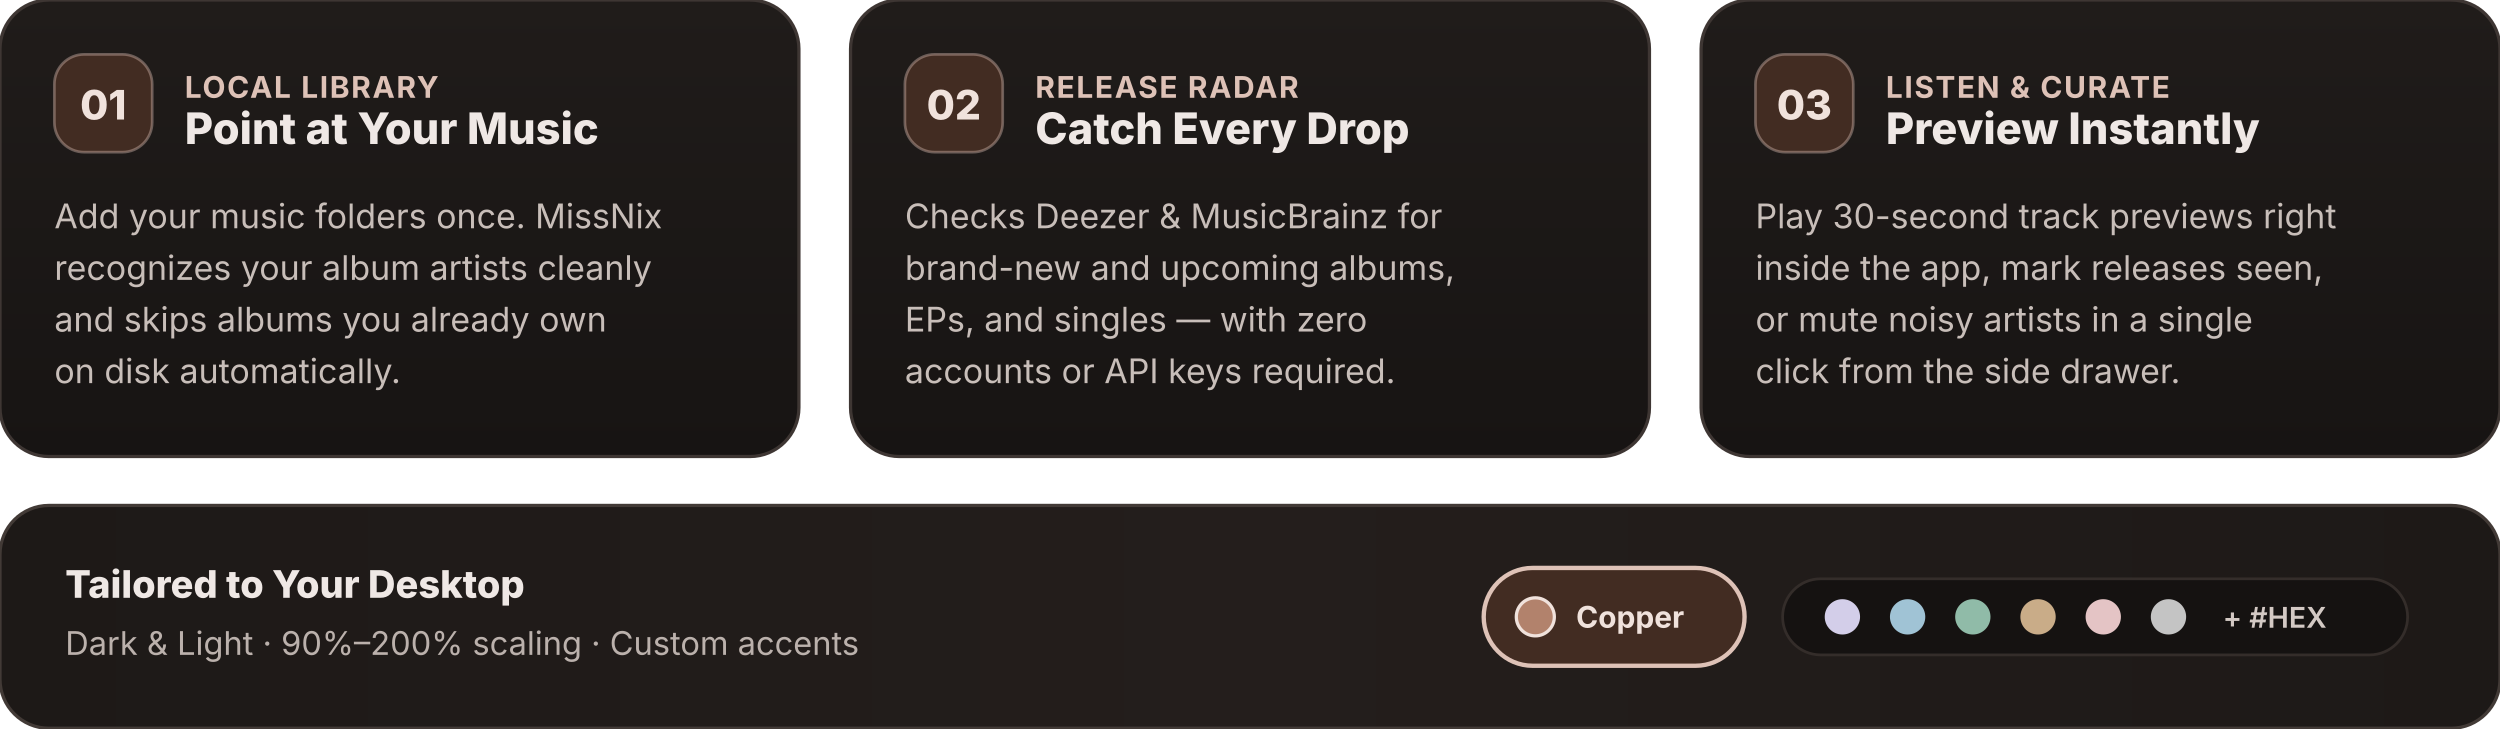
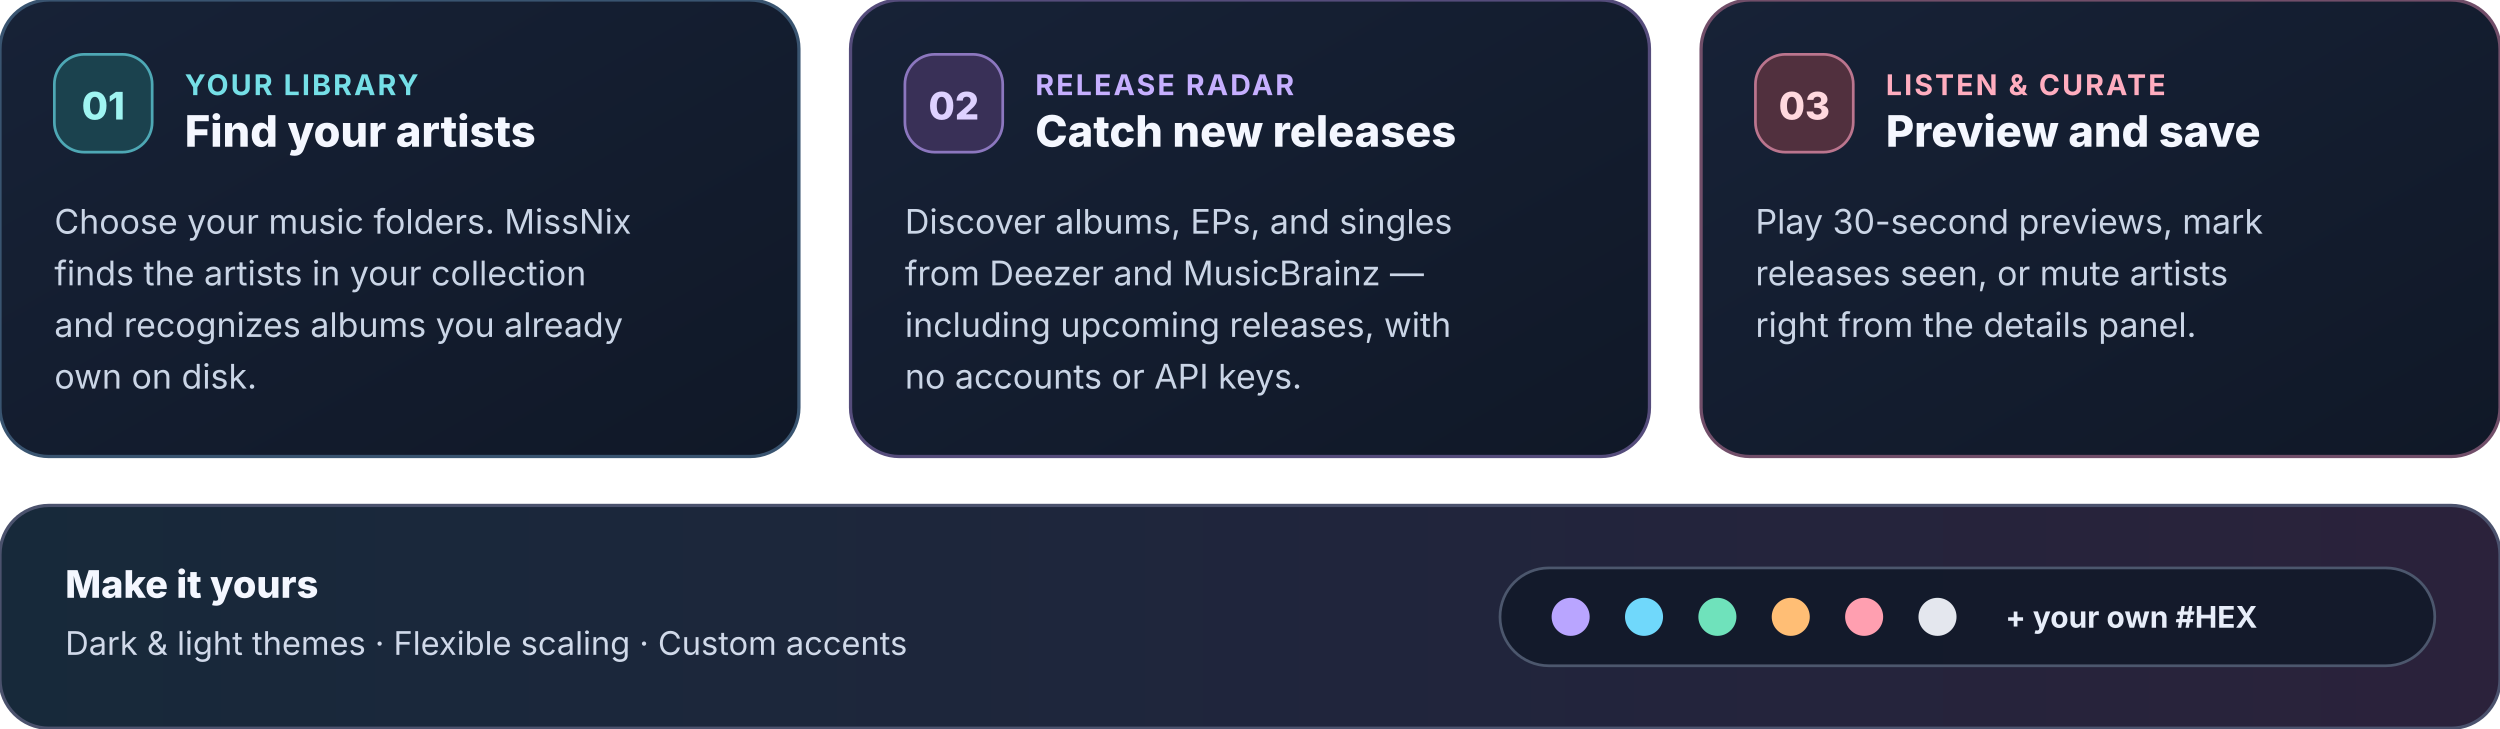
- <svg xmlns="http://www.w3.org/2000/svg" viewBox="0 0 920 268" width="920" height="268" role="img" aria-label="How MissNix Works and Custom Copper Themes">
+ <svg xmlns="http://www.w3.org/2000/svg" viewBox="0 0 920 268" width="920" height="268" role="img" aria-label="How MissNix works: sync your library, discover releases, and listen">
  <defs>
-     <linearGradient id="cardBg" x1="0" y1="0" x2="0" y2="1">
-       <stop offset="0%" stop-color="#201c1a" />
-       <stop offset="100%" stop-color="#171413" />
+     <linearGradient id="card" x1="0" y1="0" x2="1" y2="1">
+       <stop stop-color="#172237" />
+       <stop offset="1" stop-color="#101827" />
    </linearGradient>
-     <linearGradient id="stripBg" x1="0" y1="0" x2="1" y2="0">
-       <stop offset="0%" stop-color="#1d1917" />
-       <stop offset="50%" stop-color="#241e1c" />
-       <stop offset="100%" stop-color="#1d1917" />
+     <linearGradient id="footer" x1="0" y1="0" x2="1" y2="0">
+       <stop stop-color="#17293a" />
+       <stop offset="0.55" stop-color="#20253c" />
+       <stop offset="1" stop-color="#2b223b" />
    </linearGradient>
  </defs>
  <g font-family="Inter, system-ui, -apple-system, Segoe UI, Roboto, sans-serif">
-     <g transform="translate(0, 0)">
-       <rect width="294" height="168" rx="18" fill="url(#cardBg)" stroke="#3e3633" stroke-width="1.2" />
-       <rect x="20" y="20" width="36" height="36" rx="11" fill="#422c22" stroke="#dec2b7" stroke-opacity="0.4" />
-       <text x="38" y="44" font-size="15" font-weight="800" fill="#f0e2dc" text-anchor="middle">01</text>
-       <text x="68" y="36" font-size="11" font-weight="700" fill="#dec2b7" letter-spacing="0.6">LOCAL LIBRARY</text>
-       <text x="68" y="53" font-size="16" font-weight="800" fill="#efe8e5">Point at Your Music</text>
-       <text x="20" y="84" font-size="12.5" fill="#c8beb9">Add your music folders once. MissNix</text>
-       <text x="20" y="103" font-size="12.5" fill="#c8beb9">recognizes your album artists cleanly</text>
-       <text x="20" y="122" font-size="12.5" fill="#c8beb9">and skips albums you already own</text>
-       <text x="20" y="141" font-size="12.5" fill="#c8beb9">on disk automatically.</text>
+     <g transform="translate(0 0)">
+       <rect width="294" height="168" rx="18" fill="url(#card)" stroke="#395470" stroke-width="1.2" />
+       <rect x="20" y="20" width="36" height="36" rx="11" fill="#1b424e" stroke="#4ea8b5" />
+       <text x="38" y="44" text-anchor="middle" font-size="14" font-weight="800" fill="#9ff4f1">01</text>
+       <text x="68" y="35" font-size="10.5" font-weight="750" letter-spacing="0.8" fill="#75dfe7">YOUR LIBRARY</text>
+       <text x="68" y="54" font-size="16" font-weight="800" fill="#f4f7ff">Find your artists</text>
+       <text x="20" y="86" font-size="12.5" fill="#cad5e6">Choose your music folders. MissNix</text>
+       <text x="20" y="105" font-size="12.5" fill="#cad5e6">finds the artists in your collection</text>
+       <text x="20" y="124" font-size="12.5" fill="#cad5e6">and recognizes albums you already</text>
+       <text x="20" y="143" font-size="12.5" fill="#cad5e6">own on disk.</text>
    </g>
-     <g transform="translate(313, 0)">
-       <rect width="294" height="168" rx="18" fill="url(#cardBg)" stroke="#3e3633" stroke-width="1.2" />
-       <rect x="20" y="20" width="36" height="36" rx="11" fill="#422c22" stroke="#dec2b7" stroke-opacity="0.4" />
-       <text x="38" y="44" font-size="15" font-weight="800" fill="#f0e2dc" text-anchor="middle">02</text>
-       <text x="68" y="36" font-size="11" font-weight="700" fill="#dec2b7" letter-spacing="0.6">RELEASE RADAR</text>
-       <text x="68" y="53" font-size="16" font-weight="800" fill="#efe8e5">Catch Every Drop</text>
-       <text x="20" y="84" font-size="12.5" fill="#c8beb9">Checks Deezer &amp; MusicBrainz for</text>
-       <text x="20" y="103" font-size="12.5" fill="#c8beb9">brand-new and upcoming albums,</text>
-       <text x="20" y="122" font-size="12.5" fill="#c8beb9">EPs, and singles — with zero</text>
-       <text x="20" y="141" font-size="12.5" fill="#c8beb9">accounts or API keys required.</text>
+     <g transform="translate(313 0)">
+       <rect width="294" height="168" rx="18" fill="url(#card)" stroke="#554c7b" stroke-width="1.2" />
+       <rect x="20" y="20" width="36" height="36" rx="11" fill="#393057" stroke="#8c77bf" />
+       <text x="38" y="44" text-anchor="middle" font-size="14" font-weight="800" fill="#ded1ff">02</text>
+       <text x="68" y="35" font-size="10.5" font-weight="750" letter-spacing="0.8" fill="#c6afff">RELEASE RADAR</text>
+       <text x="68" y="54" font-size="16" font-weight="800" fill="#f4f7ff">Catch new releases</text>
+       <text x="20" y="86" font-size="12.5" fill="#cad5e6">Discover albums, EPs, and singles</text>
+       <text x="20" y="105" font-size="12.5" fill="#cad5e6">from Deezer and MusicBrainz —</text>
+       <text x="20" y="124" font-size="12.5" fill="#cad5e6">including upcoming releases, with</text>
+       <text x="20" y="143" font-size="12.5" fill="#cad5e6">no accounts or API keys.</text>
    </g>
-     <g transform="translate(626, 0)">
-       <rect width="294" height="168" rx="18" fill="url(#cardBg)" stroke="#3e3633" stroke-width="1.2" />
-       <rect x="20" y="20" width="36" height="36" rx="11" fill="#422c22" stroke="#dec2b7" stroke-opacity="0.4" />
-       <text x="38" y="44" font-size="15" font-weight="800" fill="#f0e2dc" text-anchor="middle">03</text>
-       <text x="68" y="36" font-size="11" font-weight="700" fill="#dec2b7" letter-spacing="0.6">LISTEN &amp; CURATE</text>
-       <text x="68" y="53" font-size="16" font-weight="800" fill="#efe8e5">Preview Instantly</text>
-       <text x="20" y="84" font-size="12.5" fill="#c8beb9">Play 30-second track previews right</text>
-       <text x="20" y="103" font-size="12.5" fill="#c8beb9">inside the app, mark releases seen,</text>
-       <text x="20" y="122" font-size="12.5" fill="#c8beb9">or mute noisy artists in a single</text>
-       <text x="20" y="141" font-size="12.5" fill="#c8beb9">click from the side drawer.</text>
+     <g transform="translate(626 0)">
+       <rect width="294" height="168" rx="18" fill="url(#card)" stroke="#714e69" stroke-width="1.2" />
+       <rect x="20" y="20" width="36" height="36" rx="11" fill="#51303e" stroke="#bb758e" />
+       <text x="38" y="44" text-anchor="middle" font-size="14" font-weight="800" fill="#ffd8de">03</text>
+       <text x="68" y="35" font-size="10.5" font-weight="750" letter-spacing="0.8" fill="#ffadbf">LISTEN &amp; CURATE</text>
+       <text x="68" y="54" font-size="16" font-weight="800" fill="#f4f7ff">Preview and save</text>
+       <text x="20" y="86" font-size="12.5" fill="#cad5e6">Play 30-second previews, mark</text>
+       <text x="20" y="105" font-size="12.5" fill="#cad5e6">releases seen, or mute artists</text>
+       <text x="20" y="124" font-size="12.5" fill="#cad5e6">right from the details panel.</text>
    </g>
-     <g transform="translate(0, 186)">
-       <rect width="920" height="82" rx="18" fill="url(#stripBg)" stroke="#423a36" stroke-width="1.2" />
-       <text x="24" y="34" font-size="14" font-weight="800" fill="#efe8e5">Tailored to Your Desktop</text>
-       <text x="24" y="55" font-size="12" fill="#bbb1ac">Dark &amp; Light · 90%–200% scaling · Custom accents</text>
-       <g transform="translate(546, 23)" font-size="11" font-weight="700">
-         <rect x="0" y="0" width="96" height="36" rx="18" fill="#422c22" stroke="#dec2b7" stroke-width="1.6" />
-         <circle cx="19" cy="18" r="7" fill="#b2826c" stroke="#f0e2dc" stroke-width="1.2" />
-         <text x="34" y="22" fill="#f0e2dc">Copper</text>
-         <g transform="translate(110, 4)">
-           <rect x="0" y="0" width="230" height="28" rx="14" fill="#151211" stroke="#342d2a" />
-           <circle cx="22" cy="14" r="6.5" fill="#d3cee9" />
-           <circle cx="46" cy="14" r="6.5" fill="#a0c3d5" />
-           <circle cx="70" cy="14" r="6.5" fill="#90bba8" />
-           <circle cx="94" cy="14" r="6.5" fill="#c9ac88" />
-           <circle cx="118" cy="14" r="6.5" fill="#e4c4c5" />
-           <circle cx="142" cy="14" r="6.5" fill="#c4c4c4" />
-           <text x="162" y="18" font-size="10.5" font-weight="600" fill="#d3c9c4">+ #HEX</text>
-         </g>
+     <g transform="translate(0 186)">
+       <rect width="920" height="82" rx="18" fill="url(#footer)" stroke="#4b526d" stroke-width="1.2" />
+       <text x="24" y="34" font-size="14" font-weight="800" fill="#f4f7ff">Make it yours</text>
+       <text x="24" y="55" font-size="12" fill="#d0d9e9">Dark &amp; light themes · Flexible scaling · Custom accents</text>
+       <g transform="translate(552 23)">
+         <rect width="344" height="36" rx="18" fill="#101827" fill-opacity="0.8" stroke="#4c576d" />
+         <circle cx="26" cy="18" r="7" fill="#b9a5ff" />
+         <circle cx="53" cy="18" r="7" fill="#70d8fb" />
+         <circle cx="80" cy="18" r="7" fill="#6fe2bb" />
+         <circle cx="107" cy="18" r="7" fill="#ffbe75" />
+         <circle cx="134" cy="18" r="7" fill="#ff9fb0" />
+         <circle cx="161" cy="18" r="7" fill="#e4e7ee" />
+         <text x="186" y="22" font-size="11" font-weight="700" fill="#e7edf9">+ your own #HEX</text>
      </g>
    </g>
  </g>
</svg>
